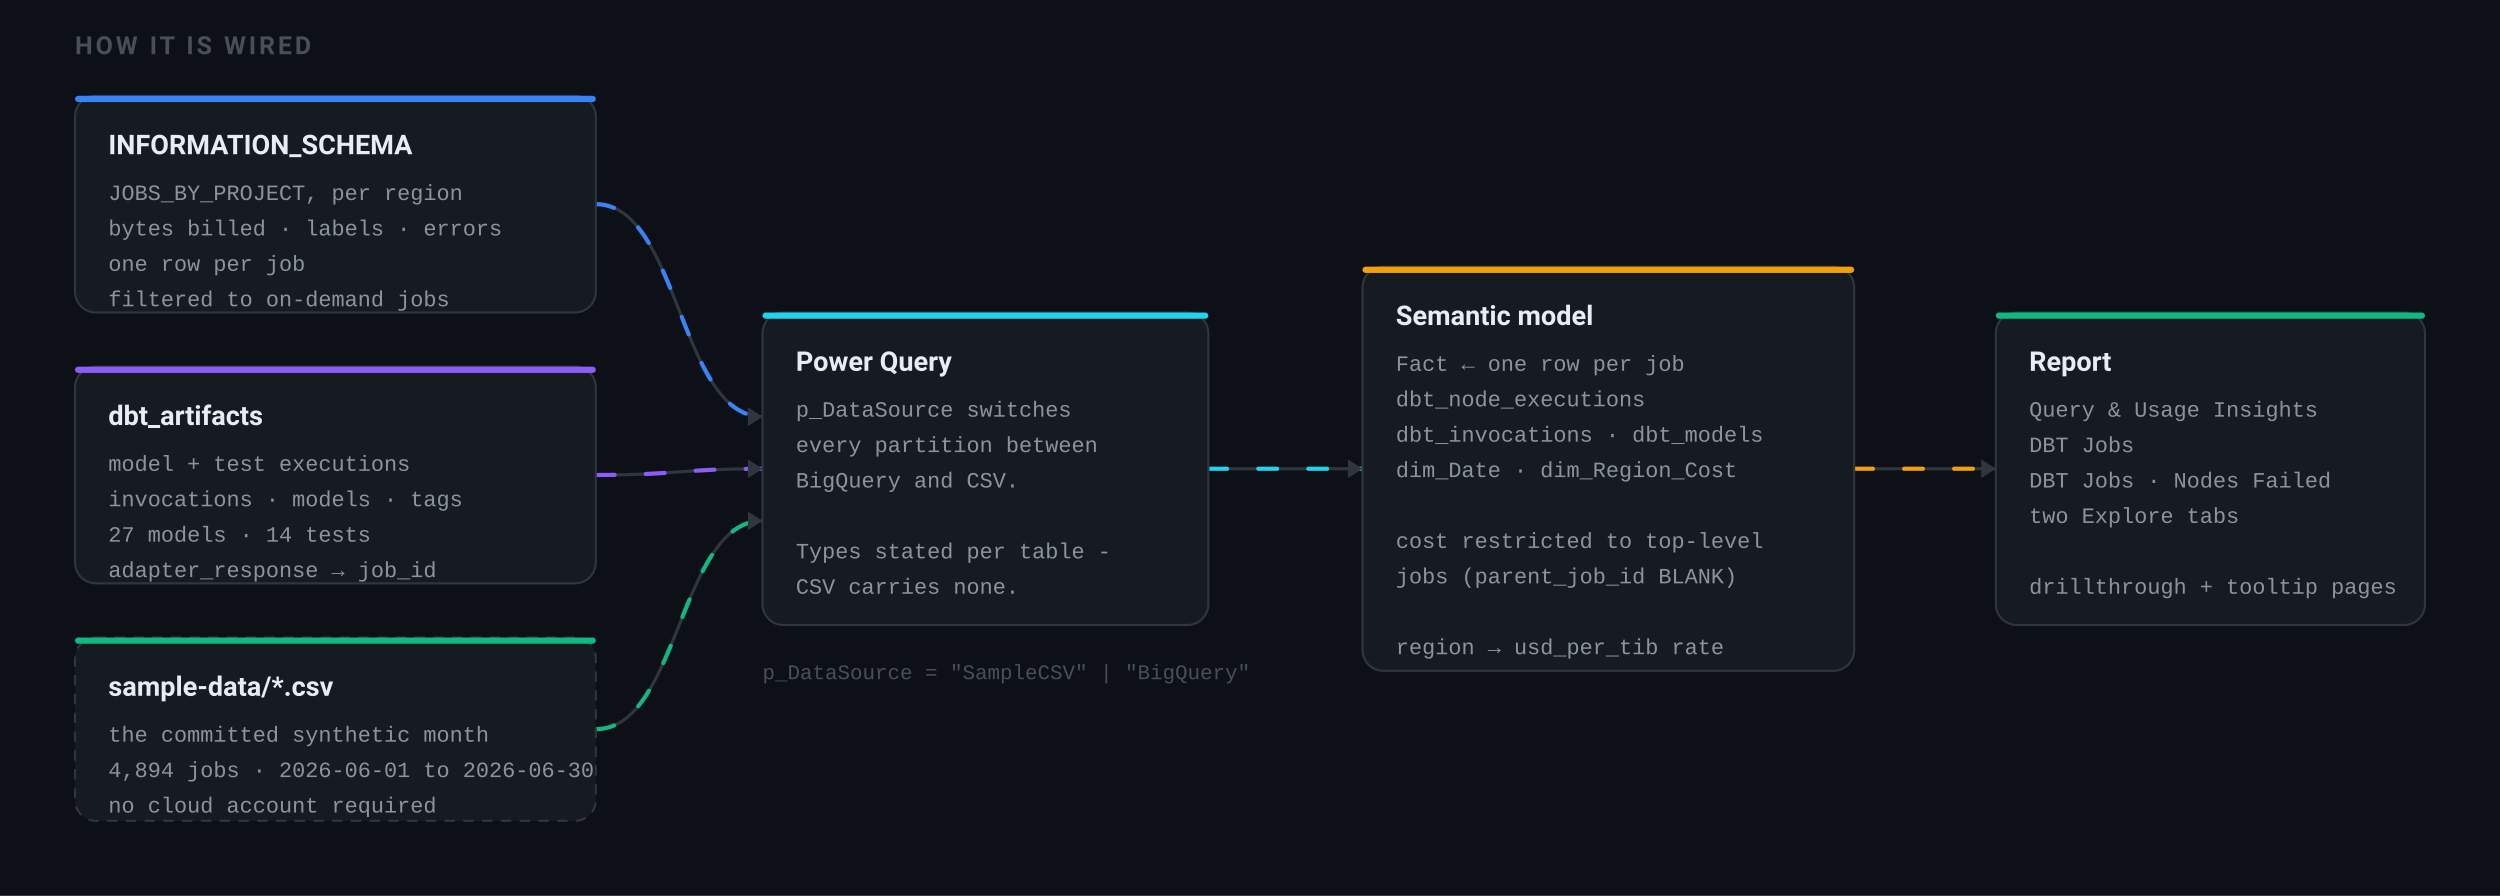
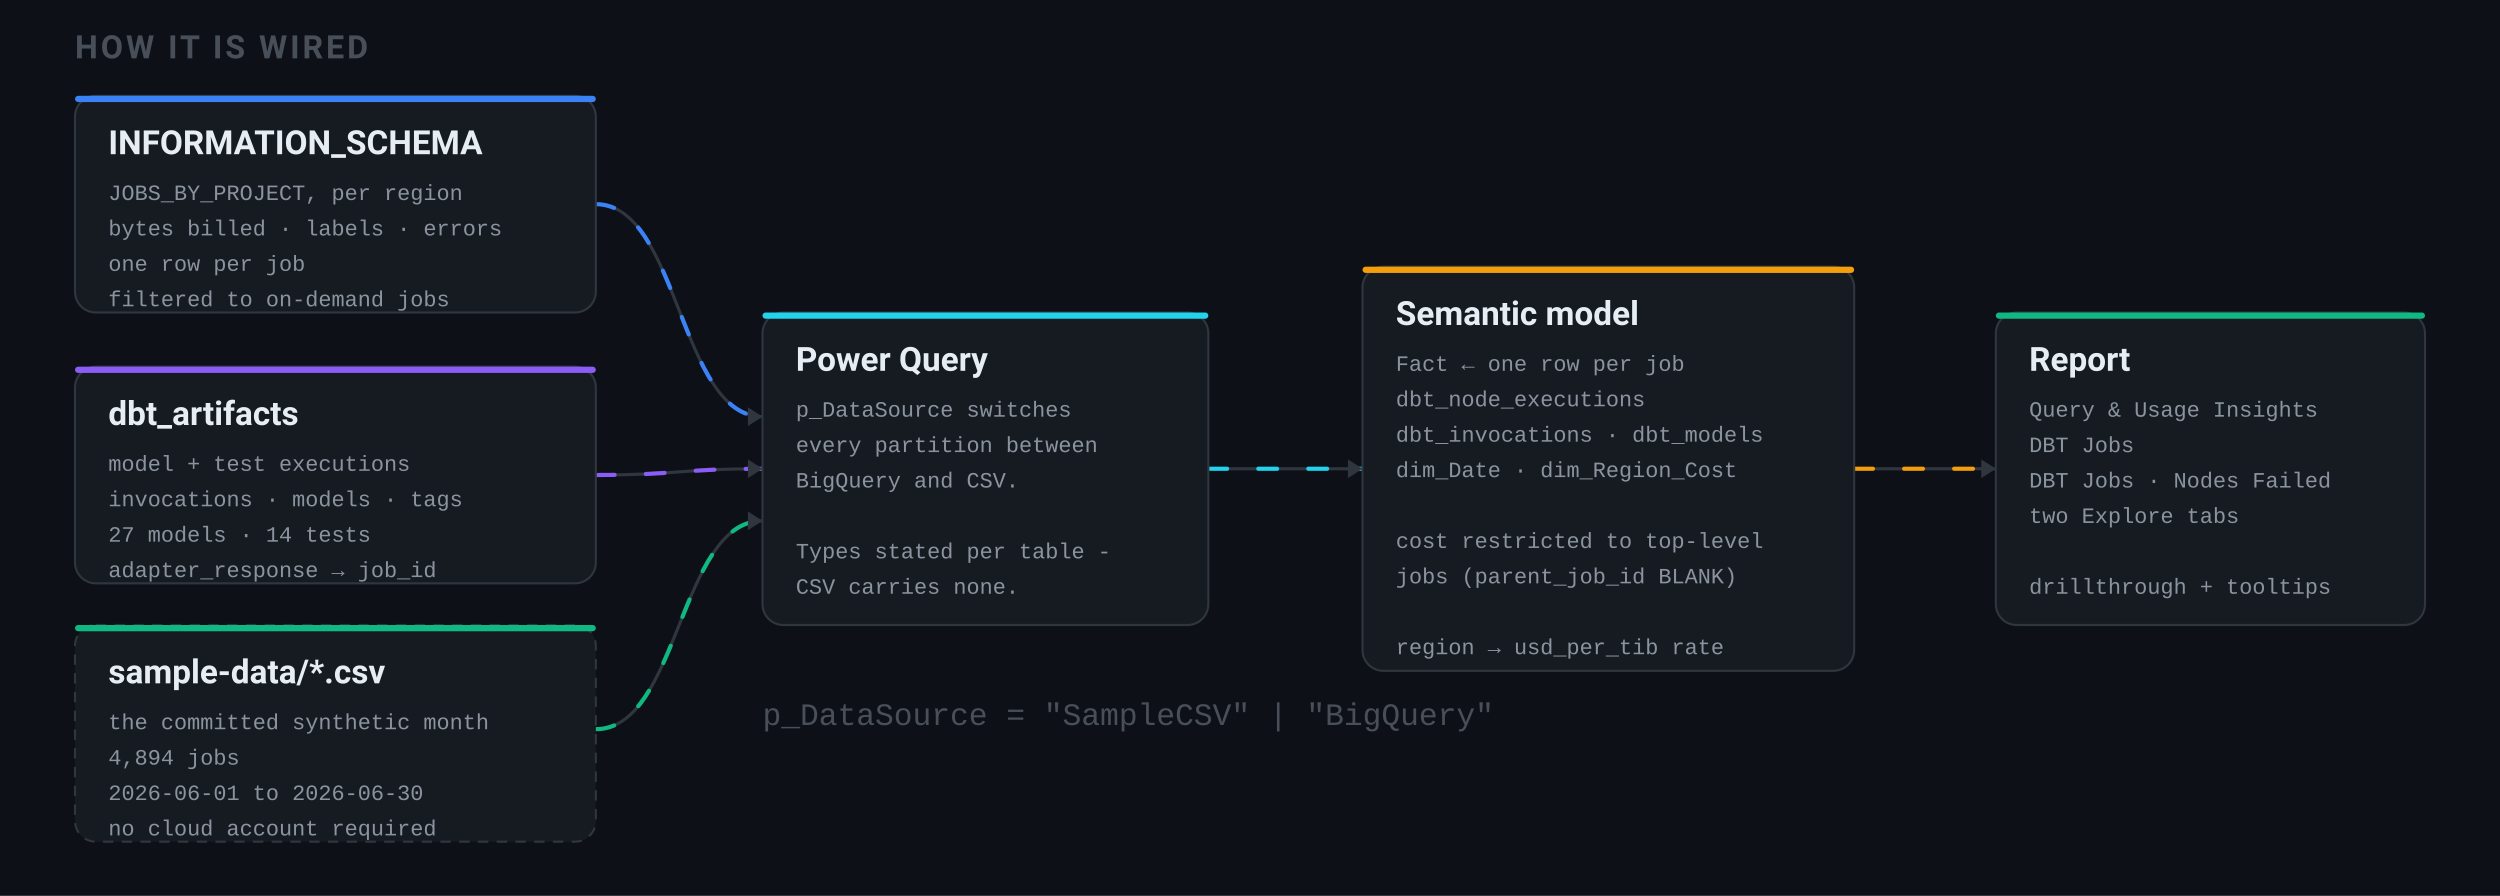
<svg xmlns="http://www.w3.org/2000/svg" viewBox="0 0 1200 430" width="1200" height="430" role="img" aria-label="How the model is wired, from BigQuery and dbt metadata through to the report pages">
  <style>
    .node { animation: fade .5s ease-out both; }
    .node:nth-of-type(1) { animation-delay:.05s }
    .node:nth-of-type(2) { animation-delay:.12s }
    .node:nth-of-type(3) { animation-delay:.19s }
    .node:nth-of-type(4) { animation-delay:.26s }
    .node:nth-of-type(5) { animation-delay:.33s }
    .node:nth-of-type(6) { animation-delay:.40s }
    .dash { animation: march 1.1s linear infinite; }
    /* Transform only - see the note in the hero. */
    @keyframes fade { from { transform: translateY(8px) }
                       to   { transform: translateY(0) } }
    @keyframes march { from { stroke-dashoffset: 48 } to { stroke-dashoffset: 0 } }
    @media (prefers-reduced-motion: reduce) { .node,.dash { animation: none } }
  </style>
  <rect width="1200" height="430" fill="#0D1117" />
-   <text x="36" y="26" font-family="system-ui,-apple-system,'Segoe UI',Roboto,Helvetica,Arial,sans-serif" font-size="12" font-weight="600" fill="#484F58" letter-spacing="1.4">HOW IT IS WIRED</text>
+   <text x="36" y="28" font-family="system-ui,-apple-system,'Segoe UI',Roboto,Helvetica,Arial,sans-serif" font-size="15.5" font-weight="600" fill="#484F58" letter-spacing="1.4">HOW IT IS WIRED</text>
  <path d="M286,98 C326.0,98 326.0,200 366,200" fill="none" stroke="#30363D" stroke-width="1.5" />
  <path class="dash" style="animation-delay:0.0s" d="M286,98 C326.0,98 326.0,200 366,200" fill="none" stroke="#3B82F6" stroke-width="2" stroke-linecap="round" stroke-dasharray="9 15" />
  <polygon points="366,200 359,195.5 359,204.5" fill="#30363D" />
  <path d="M286,228 C326.0,228 326.0,225 366,225" fill="none" stroke="#30363D" stroke-width="1.5" />
  <path class="dash" style="animation-delay:0.35s" d="M286,228 C326.0,228 326.0,225 366,225" fill="none" stroke="#8B5CF6" stroke-width="2" stroke-linecap="round" stroke-dasharray="9 15" />
  <polygon points="366,225 359,220.5 359,229.5" fill="#30363D" />
  <path d="M286,350 C326.0,350 326.0,250 366,250" fill="none" stroke="#30363D" stroke-width="1.5" />
  <path class="dash" style="animation-delay:0.7s" d="M286,350 C326.0,350 326.0,250 366,250" fill="none" stroke="#10B981" stroke-width="2" stroke-linecap="round" stroke-dasharray="9 15" />
  <polygon points="366,250 359,245.5 359,254.5" fill="#30363D" />
  <path d="M580,225 C617.0,225 617.0,225 654,225" fill="none" stroke="#30363D" stroke-width="1.5" />
  <path class="dash" style="animation-delay:1.0s" d="M580,225 C617.0,225 617.0,225 654,225" fill="none" stroke="#22D3EE" stroke-width="2" stroke-linecap="round" stroke-dasharray="9 15" />
  <polygon points="654,225 647,220.5 647,229.5" fill="#30363D" />
  <path d="M890,225 C924.0,225 924.0,225 958,225" fill="none" stroke="#30363D" stroke-width="1.5" />
  <path class="dash" style="animation-delay:1.35s" d="M890,225 C924.0,225 924.0,225 958,225" fill="none" stroke="#F59E0B" stroke-width="2" stroke-linecap="round" stroke-dasharray="9 15" />
  <polygon points="958,225 951,220.5 951,229.5" fill="#30363D" />
  <g class="node">
    <rect x="36" y="46" width="250" height="104" rx="10" fill="#161B22" stroke="#30363D" />
    <rect x="36" y="46" width="250" height="3" rx="1.5" fill="#3B82F6" />
-     <text x="52" y="74" font-family="system-ui,-apple-system,'Segoe UI',Roboto,Helvetica,Arial,sans-serif" font-size="13" font-weight="600" fill="#E6EDF3">INFORMATION_SCHEMA</text>
+     <text x="52" y="74" font-family="system-ui,-apple-system,'Segoe UI',Roboto,Helvetica,Arial,sans-serif" font-size="16" font-weight="600" fill="#E6EDF3">INFORMATION_SCHEMA</text>
    <text x="52" y="96" font-family="ui-monospace,SFMono-Regular,'SF Mono',Consolas,'Liberation Mono',monospace" font-size="10.5" fill="#8B949E">JOBS_BY_PROJECT, per region</text>
    <text x="52" y="113" font-family="ui-monospace,SFMono-Regular,'SF Mono',Consolas,'Liberation Mono',monospace" font-size="10.5" fill="#8B949E">bytes billed · labels · errors</text>
    <text x="52" y="130" font-family="ui-monospace,SFMono-Regular,'SF Mono',Consolas,'Liberation Mono',monospace" font-size="10.5" fill="#8B949E">one row per job</text>
    <text x="52" y="147" font-family="ui-monospace,SFMono-Regular,'SF Mono',Consolas,'Liberation Mono',monospace" font-size="10.5" fill="#8B949E">filtered to on-demand jobs</text>
  </g>
  <g class="node">
    <rect x="36" y="176" width="250" height="104" rx="10" fill="#161B22" stroke="#30363D" />
    <rect x="36" y="176" width="250" height="3" rx="1.5" fill="#8B5CF6" />
-     <text x="52" y="204" font-family="system-ui,-apple-system,'Segoe UI',Roboto,Helvetica,Arial,sans-serif" font-size="13" font-weight="600" fill="#E6EDF3">dbt_artifacts</text>
+     <text x="52" y="204" font-family="system-ui,-apple-system,'Segoe UI',Roboto,Helvetica,Arial,sans-serif" font-size="16" font-weight="600" fill="#E6EDF3">dbt_artifacts</text>
    <text x="52" y="226" font-family="ui-monospace,SFMono-Regular,'SF Mono',Consolas,'Liberation Mono',monospace" font-size="10.5" fill="#8B949E">model + test executions</text>
    <text x="52" y="243" font-family="ui-monospace,SFMono-Regular,'SF Mono',Consolas,'Liberation Mono',monospace" font-size="10.5" fill="#8B949E">invocations · models · tags</text>
    <text x="52" y="260" font-family="ui-monospace,SFMono-Regular,'SF Mono',Consolas,'Liberation Mono',monospace" font-size="10.5" fill="#8B949E">27 models · 14 tests</text>
    <text x="52" y="277" font-family="ui-monospace,SFMono-Regular,'SF Mono',Consolas,'Liberation Mono',monospace" font-size="10.5" fill="#8B949E">adapter_response → job_id</text>
  </g>
  <g class="node">
-     <rect x="36" y="306" width="250" height="88" rx="10" fill="#161B22" stroke="#30363D" stroke-dasharray="5 4" />
-     <rect x="36" y="306" width="250" height="3" rx="1.5" fill="#10B981" />
-     <text x="52" y="334" font-family="system-ui,-apple-system,'Segoe UI',Roboto,Helvetica,Arial,sans-serif" font-size="13" font-weight="600" fill="#E6EDF3">sample-data/*.csv</text>
-     <text x="52" y="356" font-family="ui-monospace,SFMono-Regular,'SF Mono',Consolas,'Liberation Mono',monospace" font-size="10.5" fill="#8B949E">the committed synthetic month</text>
-     <text x="52" y="373" font-family="ui-monospace,SFMono-Regular,'SF Mono',Consolas,'Liberation Mono',monospace" font-size="10.5" fill="#8B949E">4,894 jobs · 2026-06-01 to 2026-06-30</text>
-     <text x="52" y="390" font-family="ui-monospace,SFMono-Regular,'SF Mono',Consolas,'Liberation Mono',monospace" font-size="10.5" fill="#8B949E">no cloud account required</text>
+     <rect x="36" y="300" width="250" height="104" rx="10" fill="#161B22" stroke="#30363D" stroke-dasharray="5 4" />
+     <rect x="36" y="300" width="250" height="3" rx="1.5" fill="#10B981" />
+     <text x="52" y="328" font-family="system-ui,-apple-system,'Segoe UI',Roboto,Helvetica,Arial,sans-serif" font-size="16" font-weight="600" fill="#E6EDF3">sample-data/*.csv</text>
+     <text x="52" y="350" font-family="ui-monospace,SFMono-Regular,'SF Mono',Consolas,'Liberation Mono',monospace" font-size="10.5" fill="#8B949E">the committed synthetic month</text>
+     <text x="52" y="367" font-family="ui-monospace,SFMono-Regular,'SF Mono',Consolas,'Liberation Mono',monospace" font-size="10.5" fill="#8B949E">4,894 jobs</text>
+     <text x="52" y="384" font-family="ui-monospace,SFMono-Regular,'SF Mono',Consolas,'Liberation Mono',monospace" font-size="10.5" fill="#8B949E">2026-06-01 to 2026-06-30</text>
+     <text x="52" y="401" font-family="ui-monospace,SFMono-Regular,'SF Mono',Consolas,'Liberation Mono',monospace" font-size="10.5" fill="#8B949E">no cloud account required</text>
  </g>
  <g class="node">
    <rect x="366" y="150" width="214" height="150" rx="10" fill="#161B22" stroke="#30363D" />
    <rect x="366" y="150" width="214" height="3" rx="1.5" fill="#22D3EE" />
-     <text x="382" y="178" font-family="system-ui,-apple-system,'Segoe UI',Roboto,Helvetica,Arial,sans-serif" font-size="13" font-weight="600" fill="#E6EDF3">Power Query</text>
+     <text x="382" y="178" font-family="system-ui,-apple-system,'Segoe UI',Roboto,Helvetica,Arial,sans-serif" font-size="16" font-weight="600" fill="#E6EDF3">Power Query</text>
    <text x="382" y="200" font-family="ui-monospace,SFMono-Regular,'SF Mono',Consolas,'Liberation Mono',monospace" font-size="10.5" fill="#8B949E">p_DataSource switches</text>
    <text x="382" y="217" font-family="ui-monospace,SFMono-Regular,'SF Mono',Consolas,'Liberation Mono',monospace" font-size="10.5" fill="#8B949E">every partition between</text>
    <text x="382" y="234" font-family="ui-monospace,SFMono-Regular,'SF Mono',Consolas,'Liberation Mono',monospace" font-size="10.5" fill="#8B949E">BigQuery and CSV.</text>
    <text x="382" y="251" font-family="ui-monospace,SFMono-Regular,'SF Mono',Consolas,'Liberation Mono',monospace" font-size="10.5" fill="#8B949E" />
    <text x="382" y="268" font-family="ui-monospace,SFMono-Regular,'SF Mono',Consolas,'Liberation Mono',monospace" font-size="10.5" fill="#8B949E">Types stated per table -</text>
    <text x="382" y="285" font-family="ui-monospace,SFMono-Regular,'SF Mono',Consolas,'Liberation Mono',monospace" font-size="10.5" fill="#8B949E">CSV carries none.</text>
  </g>
  <g class="node">
    <rect x="654" y="128" width="236" height="194" rx="10" fill="#161B22" stroke="#30363D" />
    <rect x="654" y="128" width="236" height="3" rx="1.5" fill="#F59E0B" />
-     <text x="670" y="156" font-family="system-ui,-apple-system,'Segoe UI',Roboto,Helvetica,Arial,sans-serif" font-size="13" font-weight="600" fill="#E6EDF3">Semantic model</text>
+     <text x="670" y="156" font-family="system-ui,-apple-system,'Segoe UI',Roboto,Helvetica,Arial,sans-serif" font-size="16" font-weight="600" fill="#E6EDF3">Semantic model</text>
    <text x="670" y="178" font-family="ui-monospace,SFMono-Regular,'SF Mono',Consolas,'Liberation Mono',monospace" font-size="10.5" fill="#8B949E">Fact  ← one row per job</text>
    <text x="670" y="195" font-family="ui-monospace,SFMono-Regular,'SF Mono',Consolas,'Liberation Mono',monospace" font-size="10.5" fill="#8B949E">dbt_node_executions</text>
    <text x="670" y="212" font-family="ui-monospace,SFMono-Regular,'SF Mono',Consolas,'Liberation Mono',monospace" font-size="10.5" fill="#8B949E">dbt_invocations · dbt_models</text>
    <text x="670" y="229" font-family="ui-monospace,SFMono-Regular,'SF Mono',Consolas,'Liberation Mono',monospace" font-size="10.5" fill="#8B949E">dim_Date · dim_Region_Cost</text>
    <text x="670" y="246" font-family="ui-monospace,SFMono-Regular,'SF Mono',Consolas,'Liberation Mono',monospace" font-size="10.5" fill="#8B949E" />
    <text x="670" y="263" font-family="ui-monospace,SFMono-Regular,'SF Mono',Consolas,'Liberation Mono',monospace" font-size="10.5" fill="#8B949E">cost restricted to top-level</text>
    <text x="670" y="280" font-family="ui-monospace,SFMono-Regular,'SF Mono',Consolas,'Liberation Mono',monospace" font-size="10.5" fill="#8B949E">jobs (parent_job_id BLANK)</text>
    <text x="670" y="297" font-family="ui-monospace,SFMono-Regular,'SF Mono',Consolas,'Liberation Mono',monospace" font-size="10.5" fill="#8B949E" />
    <text x="670" y="314" font-family="ui-monospace,SFMono-Regular,'SF Mono',Consolas,'Liberation Mono',monospace" font-size="10.5" fill="#8B949E">region → usd_per_tib rate</text>
  </g>
  <g class="node">
    <rect x="958" y="150" width="206" height="150" rx="10" fill="#161B22" stroke="#30363D" />
    <rect x="958" y="150" width="206" height="3" rx="1.5" fill="#10B981" />
-     <text x="974" y="178" font-family="system-ui,-apple-system,'Segoe UI',Roboto,Helvetica,Arial,sans-serif" font-size="13" font-weight="600" fill="#E6EDF3">Report</text>
+     <text x="974" y="178" font-family="system-ui,-apple-system,'Segoe UI',Roboto,Helvetica,Arial,sans-serif" font-size="16" font-weight="600" fill="#E6EDF3">Report</text>
    <text x="974" y="200" font-family="ui-monospace,SFMono-Regular,'SF Mono',Consolas,'Liberation Mono',monospace" font-size="10.5" fill="#8B949E">Query &amp; Usage Insights</text>
    <text x="974" y="217" font-family="ui-monospace,SFMono-Regular,'SF Mono',Consolas,'Liberation Mono',monospace" font-size="10.5" fill="#8B949E">DBT Jobs</text>
    <text x="974" y="234" font-family="ui-monospace,SFMono-Regular,'SF Mono',Consolas,'Liberation Mono',monospace" font-size="10.5" fill="#8B949E">DBT Jobs · Nodes Failed</text>
    <text x="974" y="251" font-family="ui-monospace,SFMono-Regular,'SF Mono',Consolas,'Liberation Mono',monospace" font-size="10.5" fill="#8B949E">two Explore tabs</text>
    <text x="974" y="268" font-family="ui-monospace,SFMono-Regular,'SF Mono',Consolas,'Liberation Mono',monospace" font-size="10.5" fill="#8B949E" />
-     <text x="974" y="285" font-family="ui-monospace,SFMono-Regular,'SF Mono',Consolas,'Liberation Mono',monospace" font-size="10.5" fill="#8B949E">drillthrough + tooltip pages</text>
+     <text x="974" y="285" font-family="ui-monospace,SFMono-Regular,'SF Mono',Consolas,'Liberation Mono',monospace" font-size="10.5" fill="#8B949E">drillthrough + tooltips</text>
  </g>
-   <text x="366" y="326" font-family="ui-monospace,SFMono-Regular,'SF Mono',Consolas,'Liberation Mono',monospace" font-size="10" fill="#484F58">
+   <text x="366" y="348" font-family="ui-monospace,SFMono-Regular,'SF Mono',Consolas,'Liberation Mono',monospace" font-size="15" fill="#484F58">
    p_DataSource = "SampleCSV" | "BigQuery"
  </text>
</svg>
